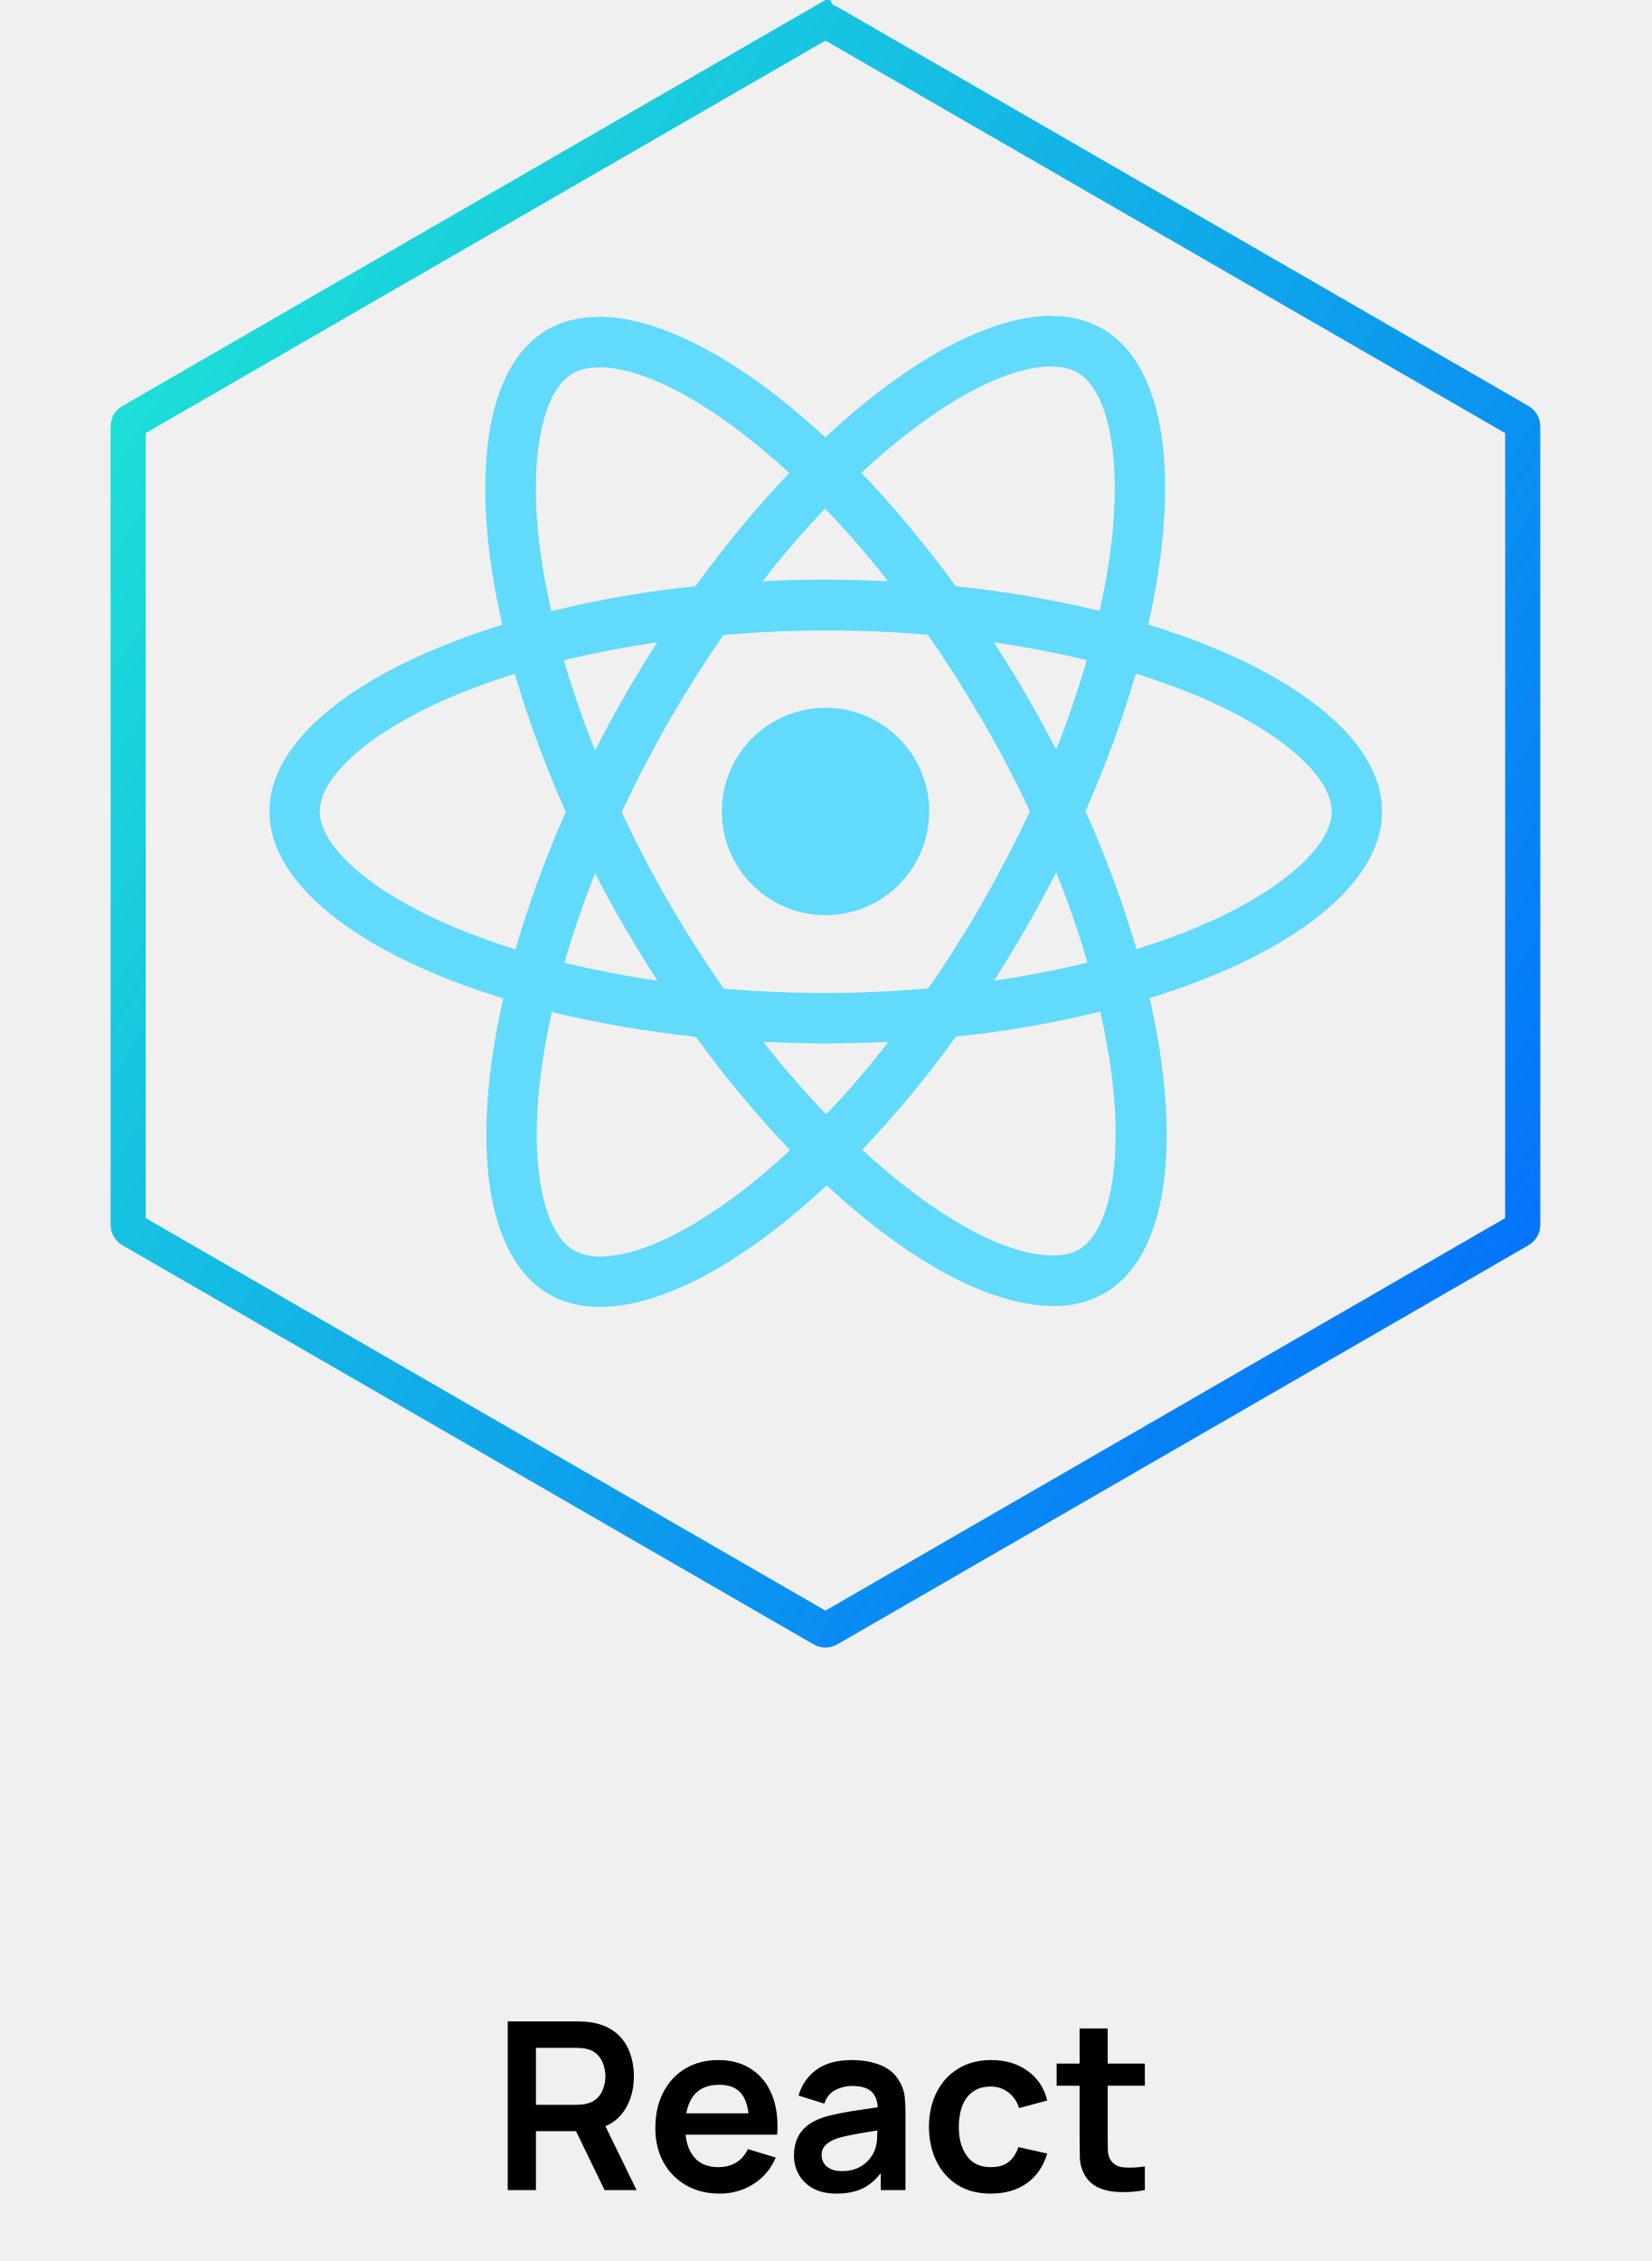
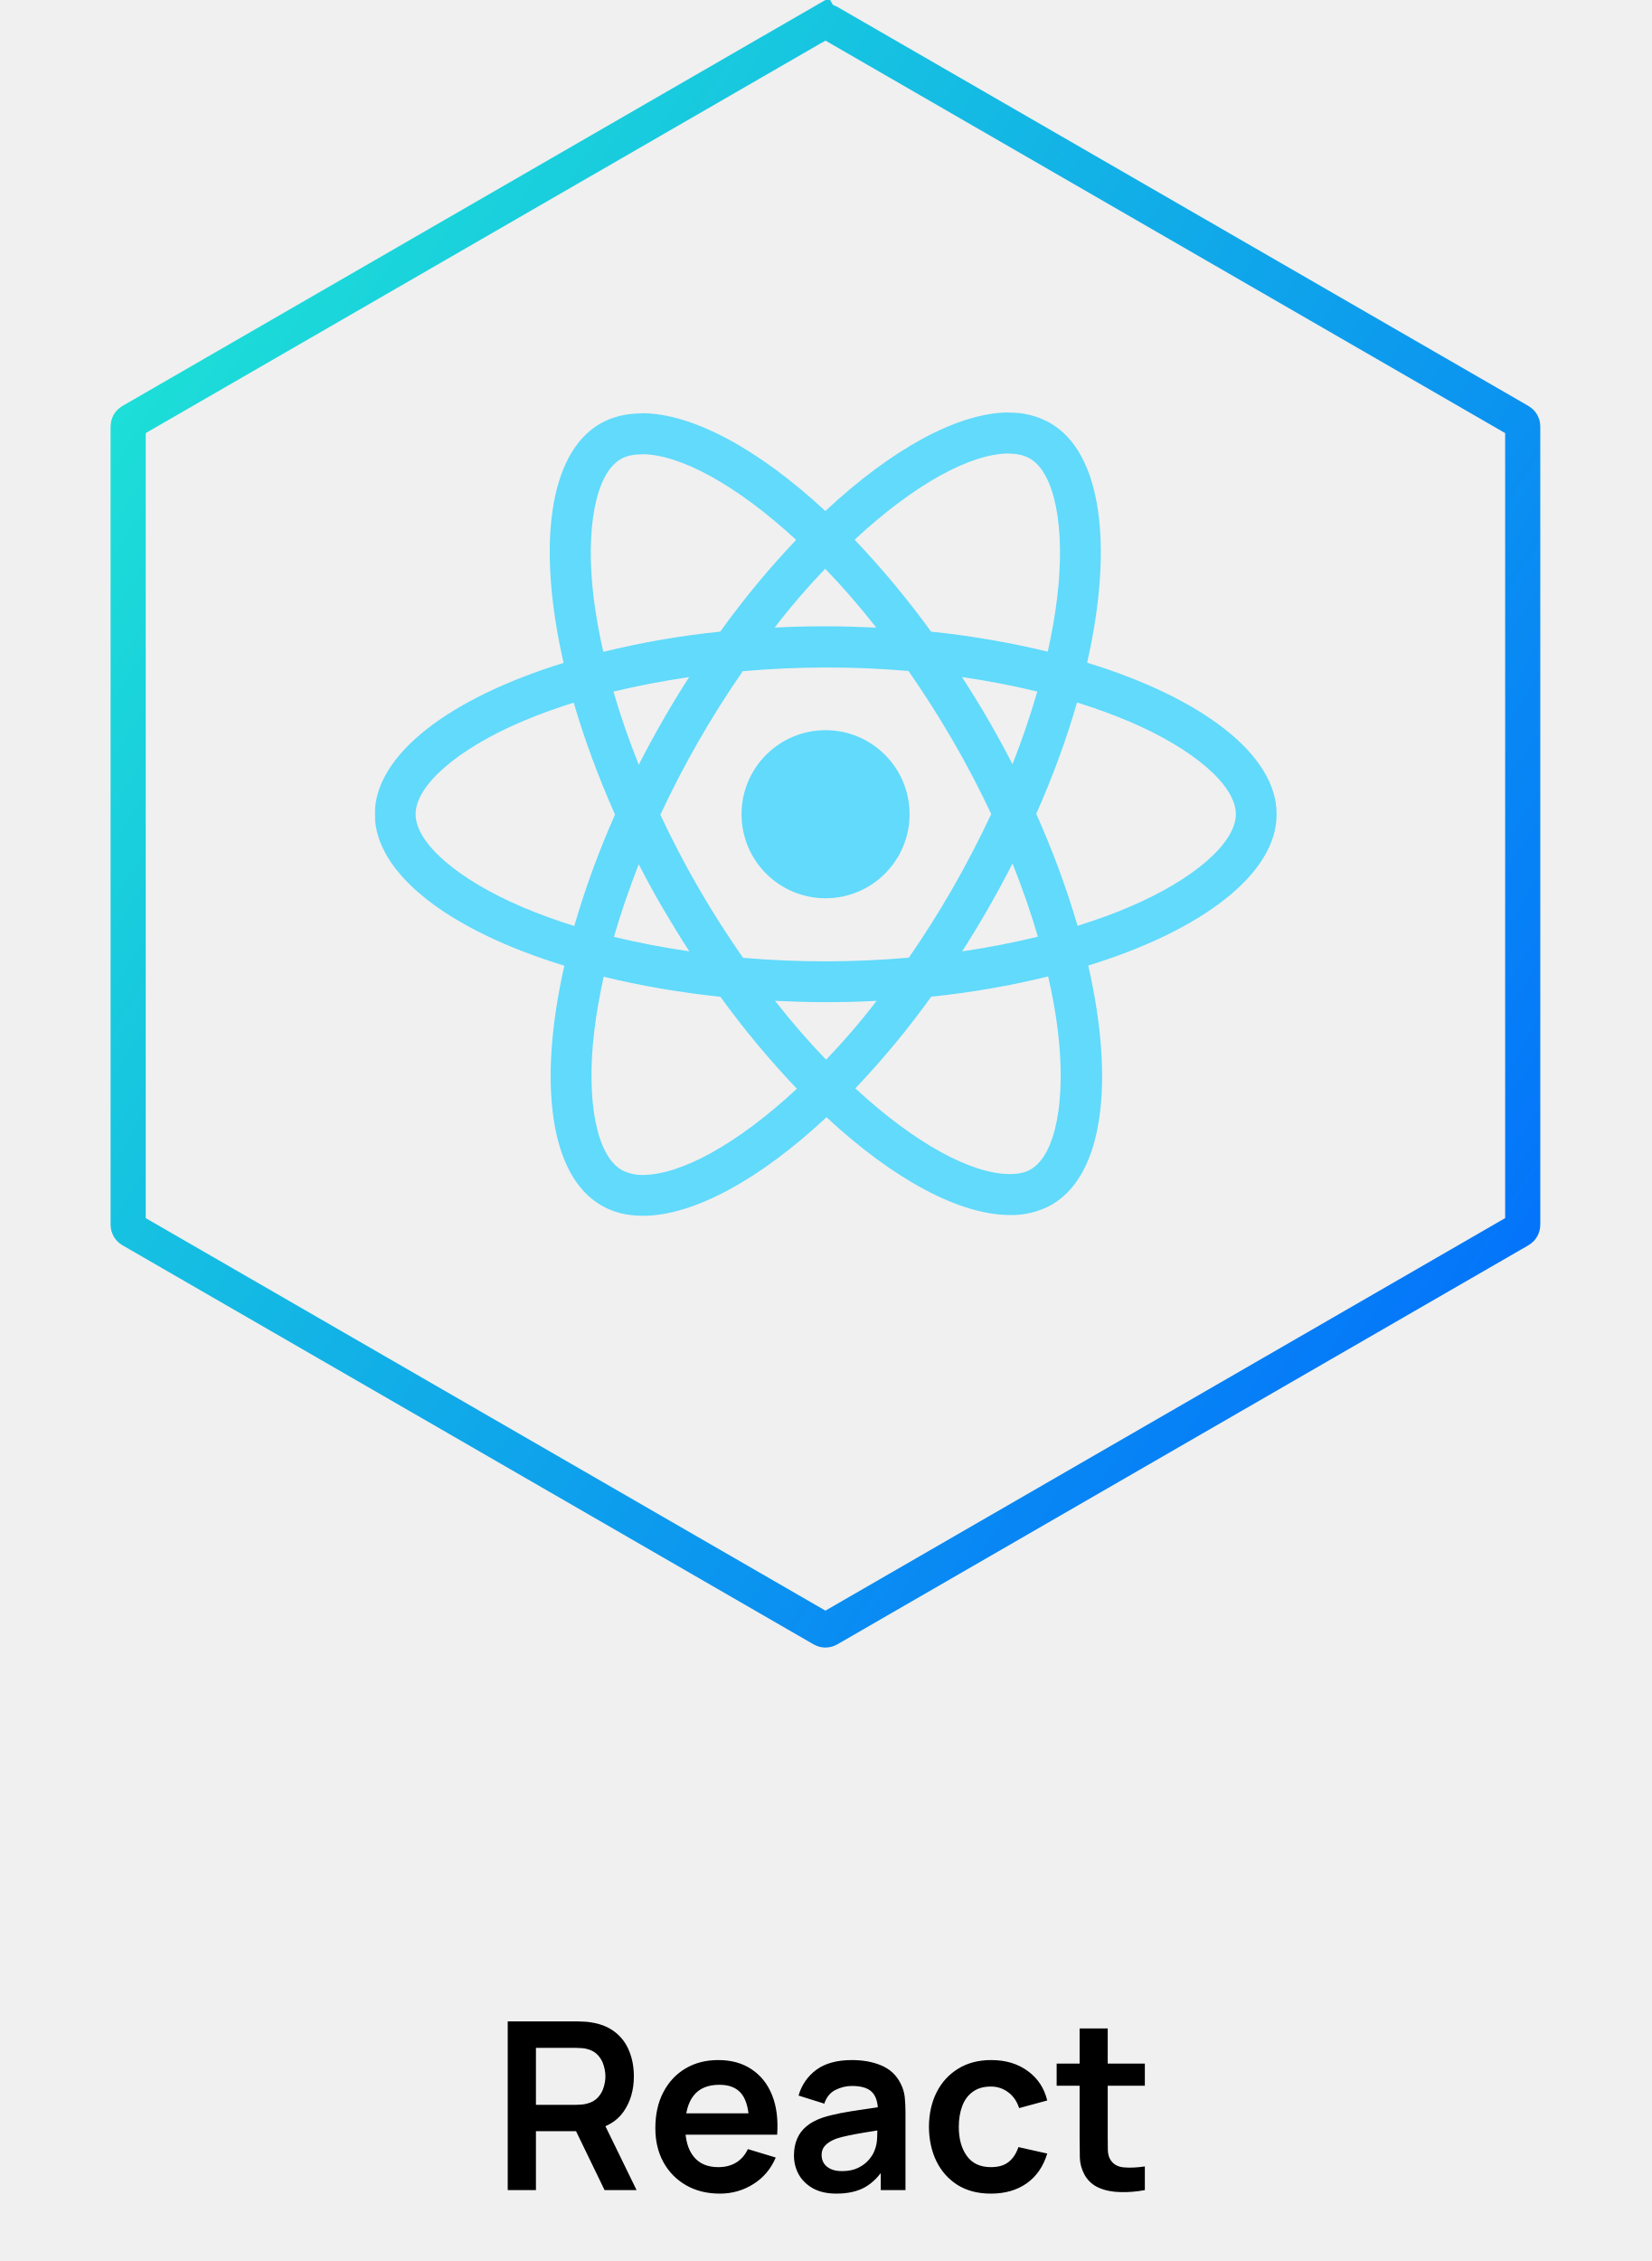
<svg xmlns="http://www.w3.org/2000/svg" width="141" height="193" viewBox="0 0 141 193" fill="none">
  <path d="M43.349 186.948V172.548H49.298C49.438 172.548 49.618 172.555 49.839 172.568C50.059 172.575 50.262 172.595 50.449 172.628C51.282 172.755 51.968 173.032 52.508 173.458C53.055 173.885 53.459 174.425 53.718 175.078C53.985 175.725 54.118 176.445 54.118 177.238C54.118 178.412 53.822 179.422 53.228 180.268C52.635 181.108 51.725 181.628 50.498 181.828L49.468 181.918H45.758V186.948H43.349ZM51.618 186.948L48.779 181.088L51.228 180.548L54.349 186.948H51.618ZM45.758 179.668H49.199C49.332 179.668 49.482 179.662 49.648 179.648C49.815 179.635 49.968 179.608 50.108 179.568C50.508 179.468 50.822 179.292 51.048 179.038C51.282 178.785 51.445 178.498 51.538 178.178C51.639 177.858 51.688 177.545 51.688 177.238C51.688 176.932 51.639 176.618 51.538 176.298C51.445 175.972 51.282 175.682 51.048 175.428C50.822 175.175 50.508 174.998 50.108 174.898C49.968 174.858 49.815 174.835 49.648 174.828C49.482 174.815 49.332 174.808 49.199 174.808H45.758V179.668ZM61.462 187.248C60.368 187.248 59.408 187.012 58.582 186.538C57.755 186.065 57.108 185.408 56.642 184.568C56.182 183.728 55.952 182.762 55.952 181.668C55.952 180.488 56.178 179.465 56.632 178.598C57.085 177.725 57.715 177.048 58.522 176.568C59.328 176.088 60.262 175.848 61.322 175.848C62.442 175.848 63.392 176.112 64.172 176.638C64.958 177.158 65.542 177.895 65.922 178.848C66.302 179.802 66.445 180.925 66.352 182.218H63.962V181.338C63.955 180.165 63.748 179.308 63.342 178.768C62.935 178.228 62.295 177.958 61.422 177.958C60.435 177.958 59.702 178.265 59.222 178.878C58.742 179.485 58.502 180.375 58.502 181.548C58.502 182.642 58.742 183.488 59.222 184.088C59.702 184.688 60.402 184.988 61.322 184.988C61.915 184.988 62.425 184.858 62.852 184.598C63.285 184.332 63.618 183.948 63.852 183.448L66.232 184.168C65.818 185.142 65.178 185.898 64.312 186.438C63.452 186.978 62.502 187.248 61.462 187.248ZM57.742 182.218V180.398H65.172V182.218H57.742ZM71.407 187.248C70.627 187.248 69.968 187.102 69.427 186.808C68.888 186.508 68.478 186.112 68.198 185.618C67.924 185.125 67.787 184.582 67.787 183.988C67.787 183.468 67.874 183.002 68.047 182.588C68.221 182.168 68.487 181.808 68.847 181.508C69.207 181.202 69.674 180.952 70.248 180.758C70.681 180.618 71.188 180.492 71.767 180.378C72.354 180.265 72.987 180.162 73.668 180.068C74.354 179.968 75.071 179.862 75.817 179.748L74.957 180.238C74.964 179.492 74.797 178.942 74.457 178.588C74.118 178.235 73.544 178.058 72.737 178.058C72.251 178.058 71.781 178.172 71.328 178.398C70.874 178.625 70.558 179.015 70.377 179.568L68.177 178.878C68.444 177.965 68.951 177.232 69.698 176.678C70.451 176.125 71.464 175.848 72.737 175.848C73.698 175.848 74.541 176.005 75.267 176.318C76.001 176.632 76.544 177.145 76.897 177.858C77.091 178.238 77.207 178.628 77.248 179.028C77.287 179.422 77.308 179.852 77.308 180.318V186.948H75.198V184.608L75.547 184.988C75.061 185.768 74.491 186.342 73.838 186.708C73.191 187.068 72.381 187.248 71.407 187.248ZM71.888 185.328C72.434 185.328 72.901 185.232 73.287 185.038C73.674 184.845 73.981 184.608 74.207 184.328C74.441 184.048 74.597 183.785 74.677 183.538C74.804 183.232 74.874 182.882 74.888 182.488C74.907 182.088 74.918 181.765 74.918 181.518L75.657 181.738C74.931 181.852 74.308 181.952 73.787 182.038C73.267 182.125 72.821 182.208 72.448 182.288C72.074 182.362 71.744 182.445 71.457 182.538C71.177 182.638 70.941 182.755 70.748 182.888C70.554 183.022 70.404 183.175 70.297 183.348C70.198 183.522 70.147 183.725 70.147 183.958C70.147 184.225 70.214 184.462 70.347 184.668C70.481 184.868 70.674 185.028 70.927 185.148C71.188 185.268 71.507 185.328 71.888 185.328ZM84.601 187.248C83.488 187.248 82.538 187.002 81.751 186.508C80.964 186.008 80.361 185.328 79.941 184.468C79.528 183.608 79.318 182.635 79.311 181.548C79.318 180.442 79.534 179.462 79.961 178.608C80.394 177.748 81.008 177.075 81.801 176.588C82.594 176.095 83.538 175.848 84.631 175.848C85.858 175.848 86.894 176.158 87.741 176.778C88.594 177.392 89.151 178.232 89.411 179.298L87.011 179.948C86.824 179.368 86.514 178.918 86.081 178.598C85.648 178.272 85.154 178.108 84.601 178.108C83.974 178.108 83.458 178.258 83.051 178.558C82.644 178.852 82.344 179.258 82.151 179.778C81.958 180.298 81.861 180.888 81.861 181.548C81.861 182.575 82.091 183.405 82.551 184.038C83.011 184.672 83.694 184.988 84.601 184.988C85.241 184.988 85.744 184.842 86.111 184.548C86.484 184.255 86.764 183.832 86.951 183.278L89.411 183.828C89.078 184.928 88.494 185.775 87.661 186.368C86.828 186.955 85.808 187.248 84.601 187.248ZM97.745 186.948C97.032 187.082 96.332 187.138 95.645 187.118C94.965 187.105 94.355 186.982 93.815 186.748C93.275 186.508 92.865 186.132 92.585 185.618C92.338 185.152 92.208 184.675 92.195 184.188C92.182 183.702 92.175 183.152 92.175 182.538V173.148H94.575V182.398C94.575 182.832 94.578 183.212 94.585 183.538C94.598 183.865 94.668 184.132 94.795 184.338C95.035 184.738 95.418 184.962 95.945 185.008C96.472 185.055 97.072 185.028 97.745 184.928V186.948ZM90.215 178.038V176.148H97.745V178.038H90.215Z" fill="black" />
-   <path d="M70.224 1.876C70.379 1.787 70.57 1.787 70.724 1.876L129.757 35.959C129.911 36.048 130.007 36.213 130.007 36.392V104.557C130.007 104.735 129.911 104.9 129.757 104.99L70.724 139.072C70.57 139.161 70.379 139.161 70.224 139.072L11.192 104.99C11.037 104.9 10.942 104.735 10.942 104.557V36.392C10.942 36.213 11.037 36.048 11.192 35.959L70.224 1.876L69.474 0.577L70.224 1.876Z" stroke="url(#paint0_linear_3055_82)" stroke-width="3" />
-   <mask id="mask0_3055_82" style="mask-type:luminance" maskUnits="userSpaceOnUse" x="23" y="23" width="95" height="95">
-     <path d="M23 23H118V118H23V23Z" fill="white" />
+   <path d="M70.224 1.876C70.379 1.787 70.57 1.787 70.724 1.876L129.757 35.959C129.911 36.048 130.007 36.213 130.007 36.392V104.557C130.007 104.735 129.911 104.9 129.757 104.99L70.724 139.072C70.57 139.161 70.379 139.161 70.224 139.072L11.192 104.99C11.037 104.9 10.942 104.735 10.942 104.557V36.392C10.942 36.213 11.037 36.048 11.192 35.959L70.224 1.876L69.474 0.577L70.224 1.876Z" stroke="url(#paint0_linear_3241_45)" stroke-width="3" />
+   <mask id="mask0_3241_45" style="mask-type:luminance" maskUnits="userSpaceOnUse" x="32" y="32" width="77" height="77">
+     <path d="M32 32H109V109H32V32Z" fill="white" />
  </mask>
-   <g mask="url(#mask0_3055_82)">
-     <path d="M118 69.269C118 62.975 110.119 57.01 98.034 53.313C100.825 40.998 99.586 31.198 94.123 28.059C92.8 27.317 91.302 26.944 89.785 26.978V31.293C90.676 31.293 91.392 31.471 91.994 31.799C94.626 33.311 95.77 39.059 94.879 46.457C94.666 48.278 94.317 50.194 93.89 52.149C89.843 51.174 85.736 50.469 81.595 50.039C79.129 46.636 76.438 43.402 73.54 40.357C79.853 34.491 85.779 31.277 89.809 31.277V26.958C84.481 26.958 77.51 30.754 70.46 37.337C63.415 30.798 56.44 27.037 51.116 27.037V31.352C55.126 31.352 61.071 34.55 67.385 40.377C64.673 43.227 61.962 46.457 59.385 50.039C55.236 50.464 51.121 51.176 47.071 52.169C46.642 50.316 46.306 48.442 46.061 46.556C45.151 39.154 46.275 33.406 48.892 31.878C49.469 31.53 50.225 31.372 51.116 31.372V27.057C49.493 27.057 48.017 27.405 46.742 28.138C41.299 31.277 40.08 41.054 42.887 53.333C30.841 57.053 23 62.995 23 69.269C23 75.563 30.881 81.528 42.966 85.221C40.175 97.539 41.414 107.34 46.877 110.475C48.135 111.211 49.608 111.56 51.231 111.56C56.559 111.56 63.529 107.764 70.579 101.181C77.625 107.724 84.596 111.481 89.924 111.481C91.452 111.513 92.961 111.139 94.297 110.396C99.74 107.261 100.959 97.484 98.153 85.205C110.159 81.508 118 75.543 118 69.269ZM92.785 56.353C92.033 58.941 91.162 61.493 90.173 64C88.555 60.852 86.778 57.789 84.849 54.821C87.6 55.229 90.252 55.731 92.789 56.353M83.923 76.976C82.473 79.507 80.916 81.975 79.256 84.374C73.446 84.886 67.603 84.893 61.792 84.394C58.459 79.632 55.544 74.592 53.079 69.328C55.54 64.052 58.442 58.994 61.756 54.207C67.564 53.694 73.406 53.686 79.216 54.184C80.823 56.487 82.395 58.95 83.903 61.546C85.375 64.079 86.713 66.652 87.933 69.249C86.7 71.877 85.362 74.455 83.923 76.976ZM90.173 74.458C91.218 77.055 92.112 79.648 92.845 82.165C90.311 82.787 87.636 83.309 84.869 83.713C86.79 80.718 88.56 77.629 90.173 74.458ZM70.54 95.121C68.739 93.26 66.938 91.19 65.156 88.922C66.898 89.001 68.679 89.061 70.48 89.061C72.301 89.061 74.102 89.021 75.864 88.922C74.122 91.19 72.321 93.26 70.54 95.121ZM56.131 83.713C53.462 83.326 50.813 82.816 48.191 82.185C48.907 79.687 49.798 77.11 50.803 74.537C51.599 76.081 52.434 77.633 53.345 79.184C54.255 80.732 55.181 82.244 56.131 83.713ZM70.441 43.417C72.242 45.277 74.043 47.348 75.824 49.616C74.082 49.537 72.301 49.477 70.5 49.477C68.679 49.477 66.878 49.517 65.117 49.616C66.858 47.348 68.659 45.277 70.441 43.417ZM56.111 54.825C54.191 57.813 52.421 60.895 50.807 64.06C49.791 61.536 48.899 58.964 48.135 56.353C50.669 55.751 53.345 55.229 56.111 54.825ZM38.588 79.066C31.732 76.144 27.299 72.309 27.299 69.269C27.299 66.229 31.732 62.373 38.588 59.472C40.25 58.755 42.071 58.114 43.952 57.517C45.056 61.309 46.508 65.259 48.306 69.308C46.609 73.117 45.174 77.037 44.011 81.041C42.172 80.472 40.362 79.812 38.588 79.066ZM49.006 106.734C46.374 105.23 45.23 99.475 46.121 92.081C46.334 90.26 46.683 88.34 47.11 86.385C50.902 87.315 55.047 88.031 59.405 88.499C61.871 91.901 64.563 95.136 67.46 98.18C61.147 104.047 55.221 107.261 51.191 107.261C50.431 107.269 49.681 107.09 49.006 106.738M94.939 91.986C95.849 99.384 94.725 105.135 92.109 106.663C91.531 107.012 90.775 107.166 89.884 107.166C85.874 107.166 79.929 103.972 73.615 98.141C76.501 95.109 79.174 91.882 81.615 88.483C85.764 88.058 89.879 87.346 93.929 86.353C94.377 88.308 94.721 90.185 94.939 91.986ZM102.392 79.07C100.73 79.786 98.909 80.427 97.029 81.025C95.845 77.001 94.39 73.061 92.675 69.233C94.456 65.208 95.885 61.277 96.969 57.501C98.814 58.072 100.63 58.731 102.412 59.476C109.268 62.397 113.701 66.233 113.701 69.273C113.681 72.313 109.248 76.168 102.392 79.07Z" fill="#61DAFB" />
-     <path d="M70.48 78.12C72.828 78.12 75.079 77.187 76.739 75.527C78.399 73.867 79.331 71.616 79.331 69.269C79.331 66.921 78.399 64.67 76.739 63.01C75.079 61.35 72.828 60.418 70.48 60.418C68.133 60.418 65.882 61.35 64.222 63.01C62.562 64.67 61.629 66.921 61.629 69.269C61.629 71.616 62.562 73.867 64.222 75.527C65.882 77.187 68.133 78.12 70.48 78.12Z" fill="#61DAFB" />
+   <g mask="url(#mask0_3241_45)">
+     <path d="M109 69.502C109 64.401 102.612 59.566 92.817 56.569C95.079 46.588 94.075 38.644 89.647 36.1C88.575 35.499 87.36 35.197 86.131 35.224V38.721C86.853 38.721 87.434 38.866 87.921 39.132C90.055 40.358 90.982 45.016 90.26 51.013C90.087 52.488 89.805 54.041 89.458 55.626C86.178 54.836 82.849 54.264 79.493 53.916C77.494 51.158 75.312 48.536 72.964 46.069C78.081 41.314 82.884 38.709 86.15 38.709V35.208C81.832 35.208 76.182 38.285 70.468 43.62C64.757 38.32 59.104 35.272 54.789 35.272V38.77C58.039 38.77 62.858 41.362 67.975 46.084C65.777 48.395 63.58 51.013 61.491 53.916C58.128 54.261 54.793 54.837 51.51 55.642C51.163 54.14 50.89 52.622 50.692 51.093C49.954 45.093 50.865 40.435 52.986 39.196C53.454 38.914 54.067 38.785 54.789 38.785V35.288C53.473 35.288 52.277 35.571 51.244 36.164C46.832 38.709 45.844 46.633 48.119 56.585C38.356 59.601 32 64.417 32 69.502C32 74.603 38.388 79.438 48.183 82.432C45.921 92.416 46.925 100.36 51.353 102.901C52.373 103.498 53.566 103.78 54.882 103.78C59.2 103.78 64.85 100.703 70.564 95.368C76.275 100.671 81.925 103.716 86.243 103.716C87.482 103.742 88.706 103.439 89.788 102.837C94.2 100.296 95.188 92.371 92.913 82.419C102.644 79.422 109 74.587 109 69.502ZM88.563 59.033C87.953 61.131 87.247 63.2 86.445 65.232C85.134 62.68 83.694 60.197 82.13 57.792C84.36 58.122 86.51 58.53 88.566 59.033M81.379 75.749C80.204 77.8 78.942 79.801 77.597 81.745C72.888 82.16 68.152 82.165 63.442 81.761C60.74 77.902 58.377 73.817 56.38 69.55C58.374 65.274 60.727 61.174 63.413 57.294C68.121 56.879 72.856 56.872 77.565 57.275C78.867 59.142 80.141 61.138 81.363 63.243C82.557 65.296 83.641 67.381 84.629 69.486C83.63 71.616 82.546 73.706 81.379 75.749ZM86.445 73.708C87.292 75.813 88.017 77.914 88.611 79.955C86.558 80.459 84.389 80.882 82.146 81.209C83.703 78.782 85.138 76.278 86.445 73.708ZM70.532 90.456C69.072 88.948 67.612 87.27 66.169 85.431C67.58 85.496 69.024 85.544 70.484 85.544C71.96 85.544 73.42 85.512 74.847 85.431C73.436 87.27 71.976 88.948 70.532 90.456ZM58.854 81.209C56.691 80.896 54.543 80.483 52.418 79.971C52.998 77.947 53.72 75.858 54.535 73.772C55.18 75.024 55.857 76.281 56.595 77.539C57.333 78.793 58.084 80.019 58.854 81.209ZM70.452 48.548C71.912 50.056 73.371 51.734 74.815 53.573C73.403 53.509 71.96 53.461 70.5 53.461C69.024 53.461 67.564 53.492 66.137 53.573C67.548 51.734 69.008 50.056 70.452 48.548ZM58.838 57.795C57.281 60.217 55.846 62.715 54.538 65.28C53.715 63.234 52.992 61.15 52.373 59.033C54.426 58.546 56.595 58.122 58.838 57.795ZM44.634 77.443C39.078 75.075 35.484 71.966 35.484 69.502C35.484 67.038 39.078 63.913 44.634 61.562C45.982 60.981 47.458 60.461 48.982 59.977C49.877 63.05 51.054 66.252 52.511 69.534C51.136 72.621 49.973 75.798 49.03 79.044C47.539 78.582 46.072 78.048 44.634 77.443ZM53.079 99.869C50.945 98.65 50.018 93.985 50.74 87.992C50.913 86.516 51.196 84.96 51.542 83.375C54.615 84.129 57.975 84.71 61.507 85.088C63.506 87.846 65.688 90.468 68.036 92.936C62.919 97.691 58.116 100.296 54.85 100.296C54.234 100.302 53.625 100.157 53.079 99.872M90.308 87.915C91.046 93.911 90.135 98.573 88.014 99.811C87.546 100.094 86.933 100.219 86.211 100.219C82.961 100.219 78.142 97.63 73.025 92.904C75.364 90.446 77.53 87.831 79.509 85.075C82.872 84.731 86.207 84.154 89.49 83.349C89.853 84.934 90.132 86.455 90.308 87.915ZM96.35 77.446C95.002 78.027 93.526 78.546 92.002 79.031C91.043 75.769 89.864 72.576 88.473 69.473C89.917 66.21 91.075 63.025 91.954 59.964C93.449 60.427 94.921 60.961 96.366 61.565C101.922 63.932 105.516 67.041 105.516 69.505C105.5 71.969 101.906 75.094 96.35 77.446Z" fill="#61DAFB" />
+     <path d="M70.484 76.676C72.387 76.676 74.211 75.92 75.557 74.575C76.902 73.23 77.658 71.405 77.658 69.502C77.658 67.6 76.902 65.775 75.557 64.43C74.211 63.084 72.387 62.328 70.484 62.328C68.581 62.328 66.757 63.084 65.411 64.43C64.066 65.775 63.31 67.6 63.31 69.502C63.31 71.405 64.066 73.23 65.411 74.575C66.757 75.92 68.581 76.676 70.484 76.676Z" fill="#61DAFB" />
  </g>
  <defs>
-     <linearGradient id="paint0_linear_3055_82" x1="130.881" y1="140.948" x2="-18.538" y2="46.29" gradientUnits="userSpaceOnUse">
+     <linearGradient id="paint0_linear_3241_45" x1="130.881" y1="140.948" x2="-18.538" y2="46.29" gradientUnits="userSpaceOnUse">
      <stop stop-color="#0066FF" />
      <stop offset="1" stop-color="#20ECD3" />
    </linearGradient>
  </defs>
</svg>
